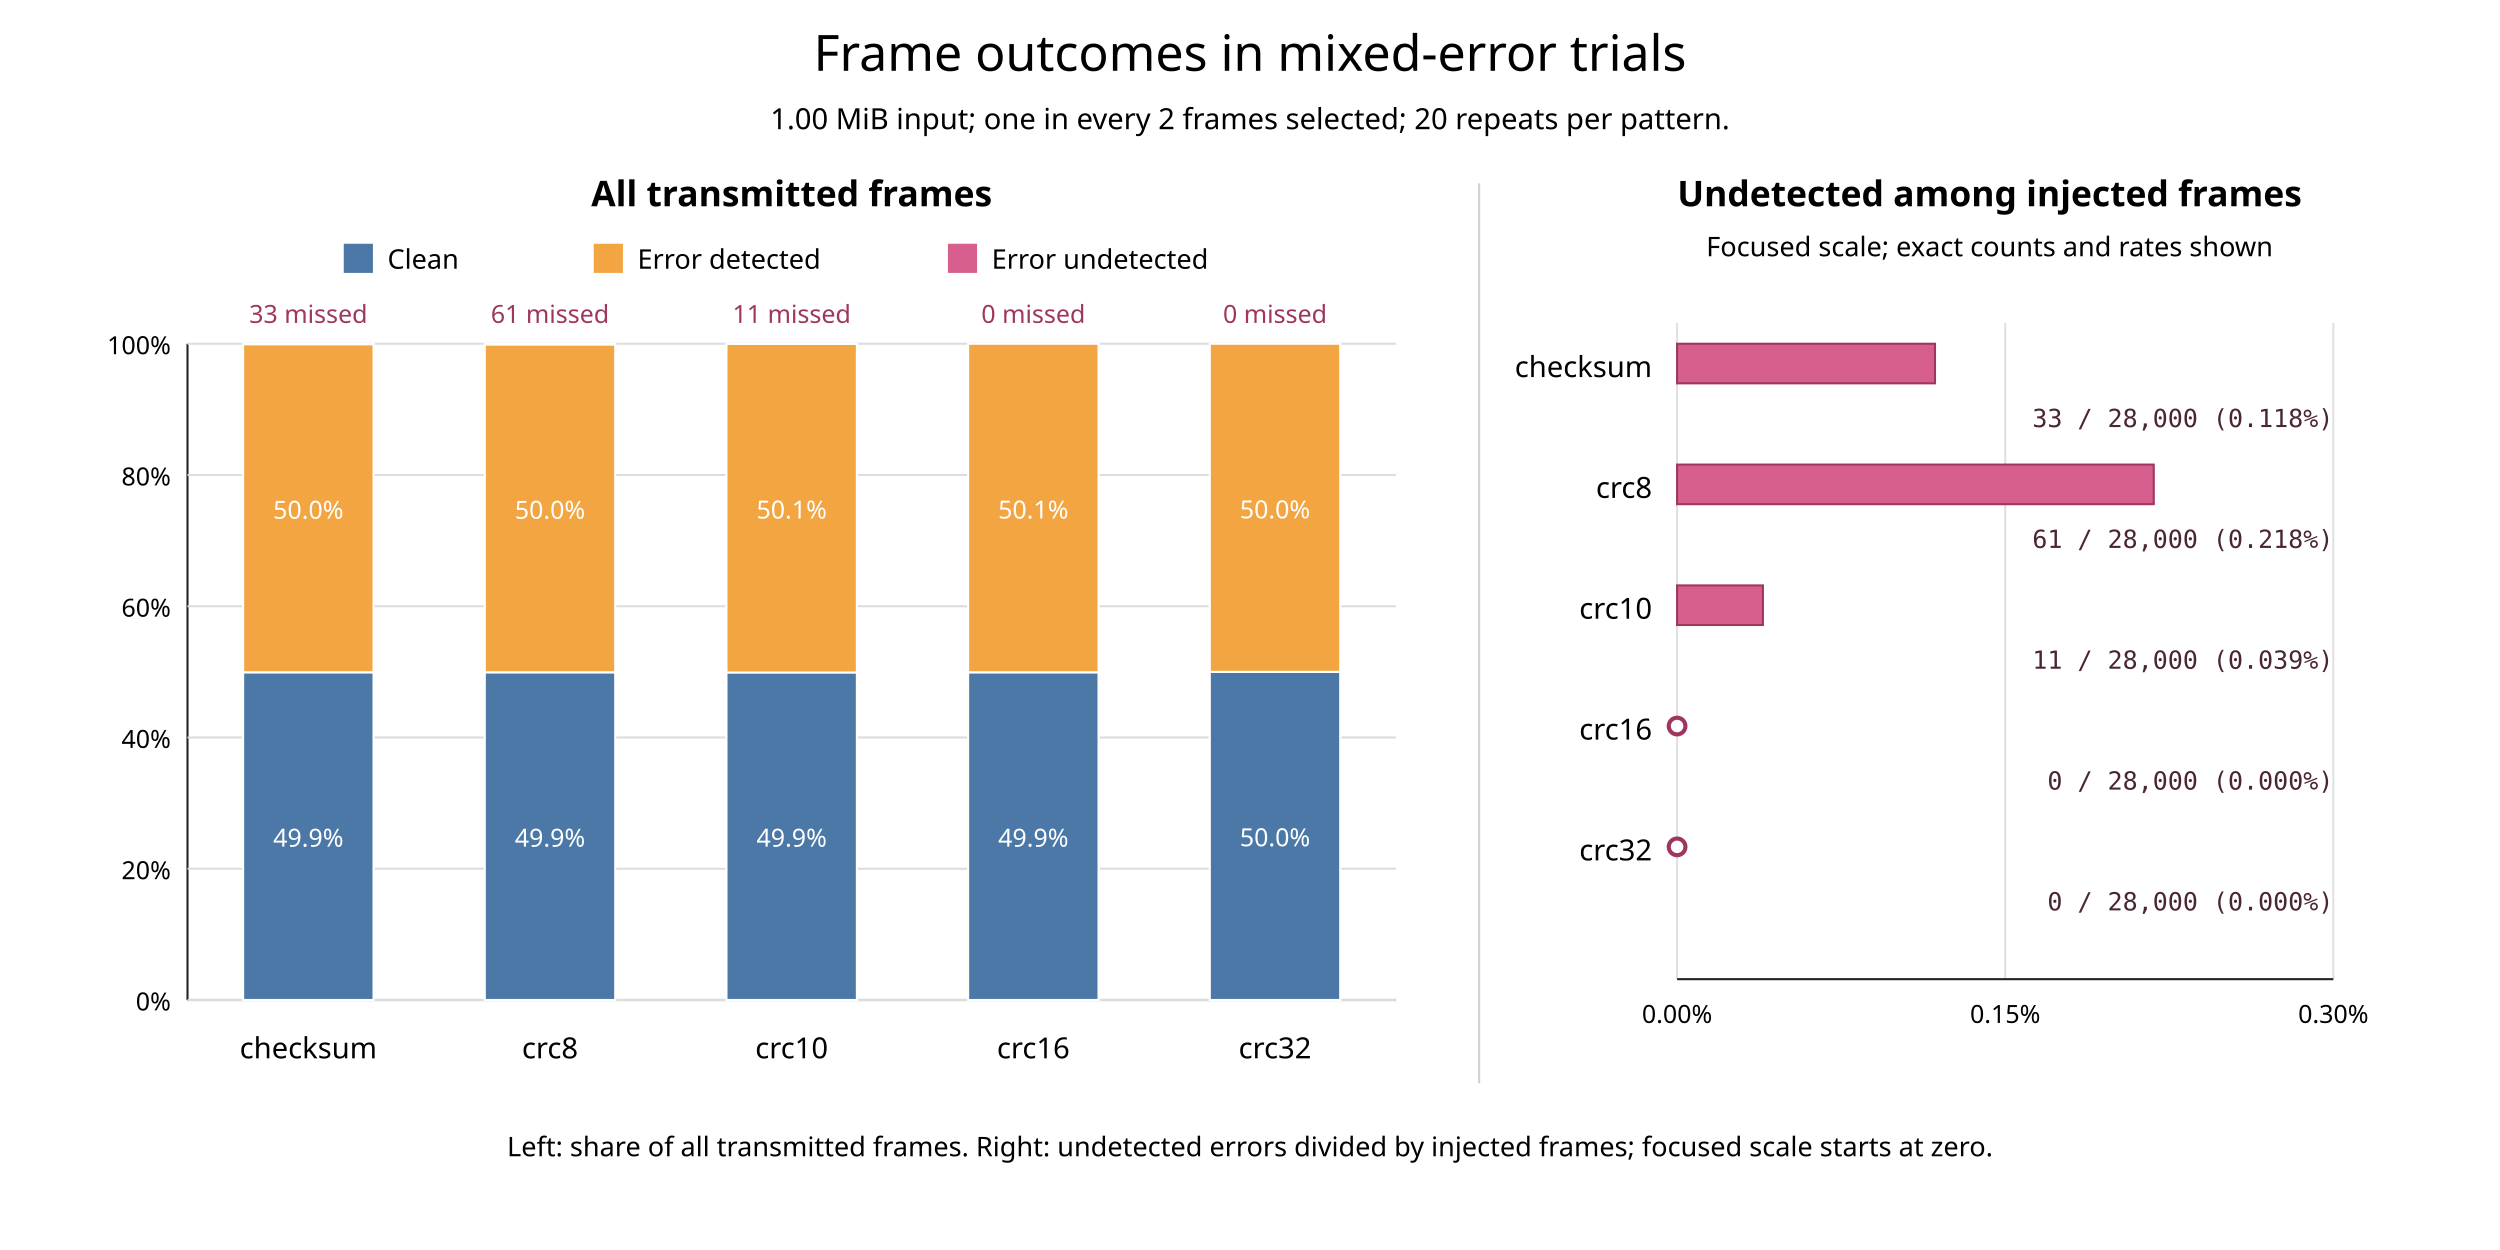
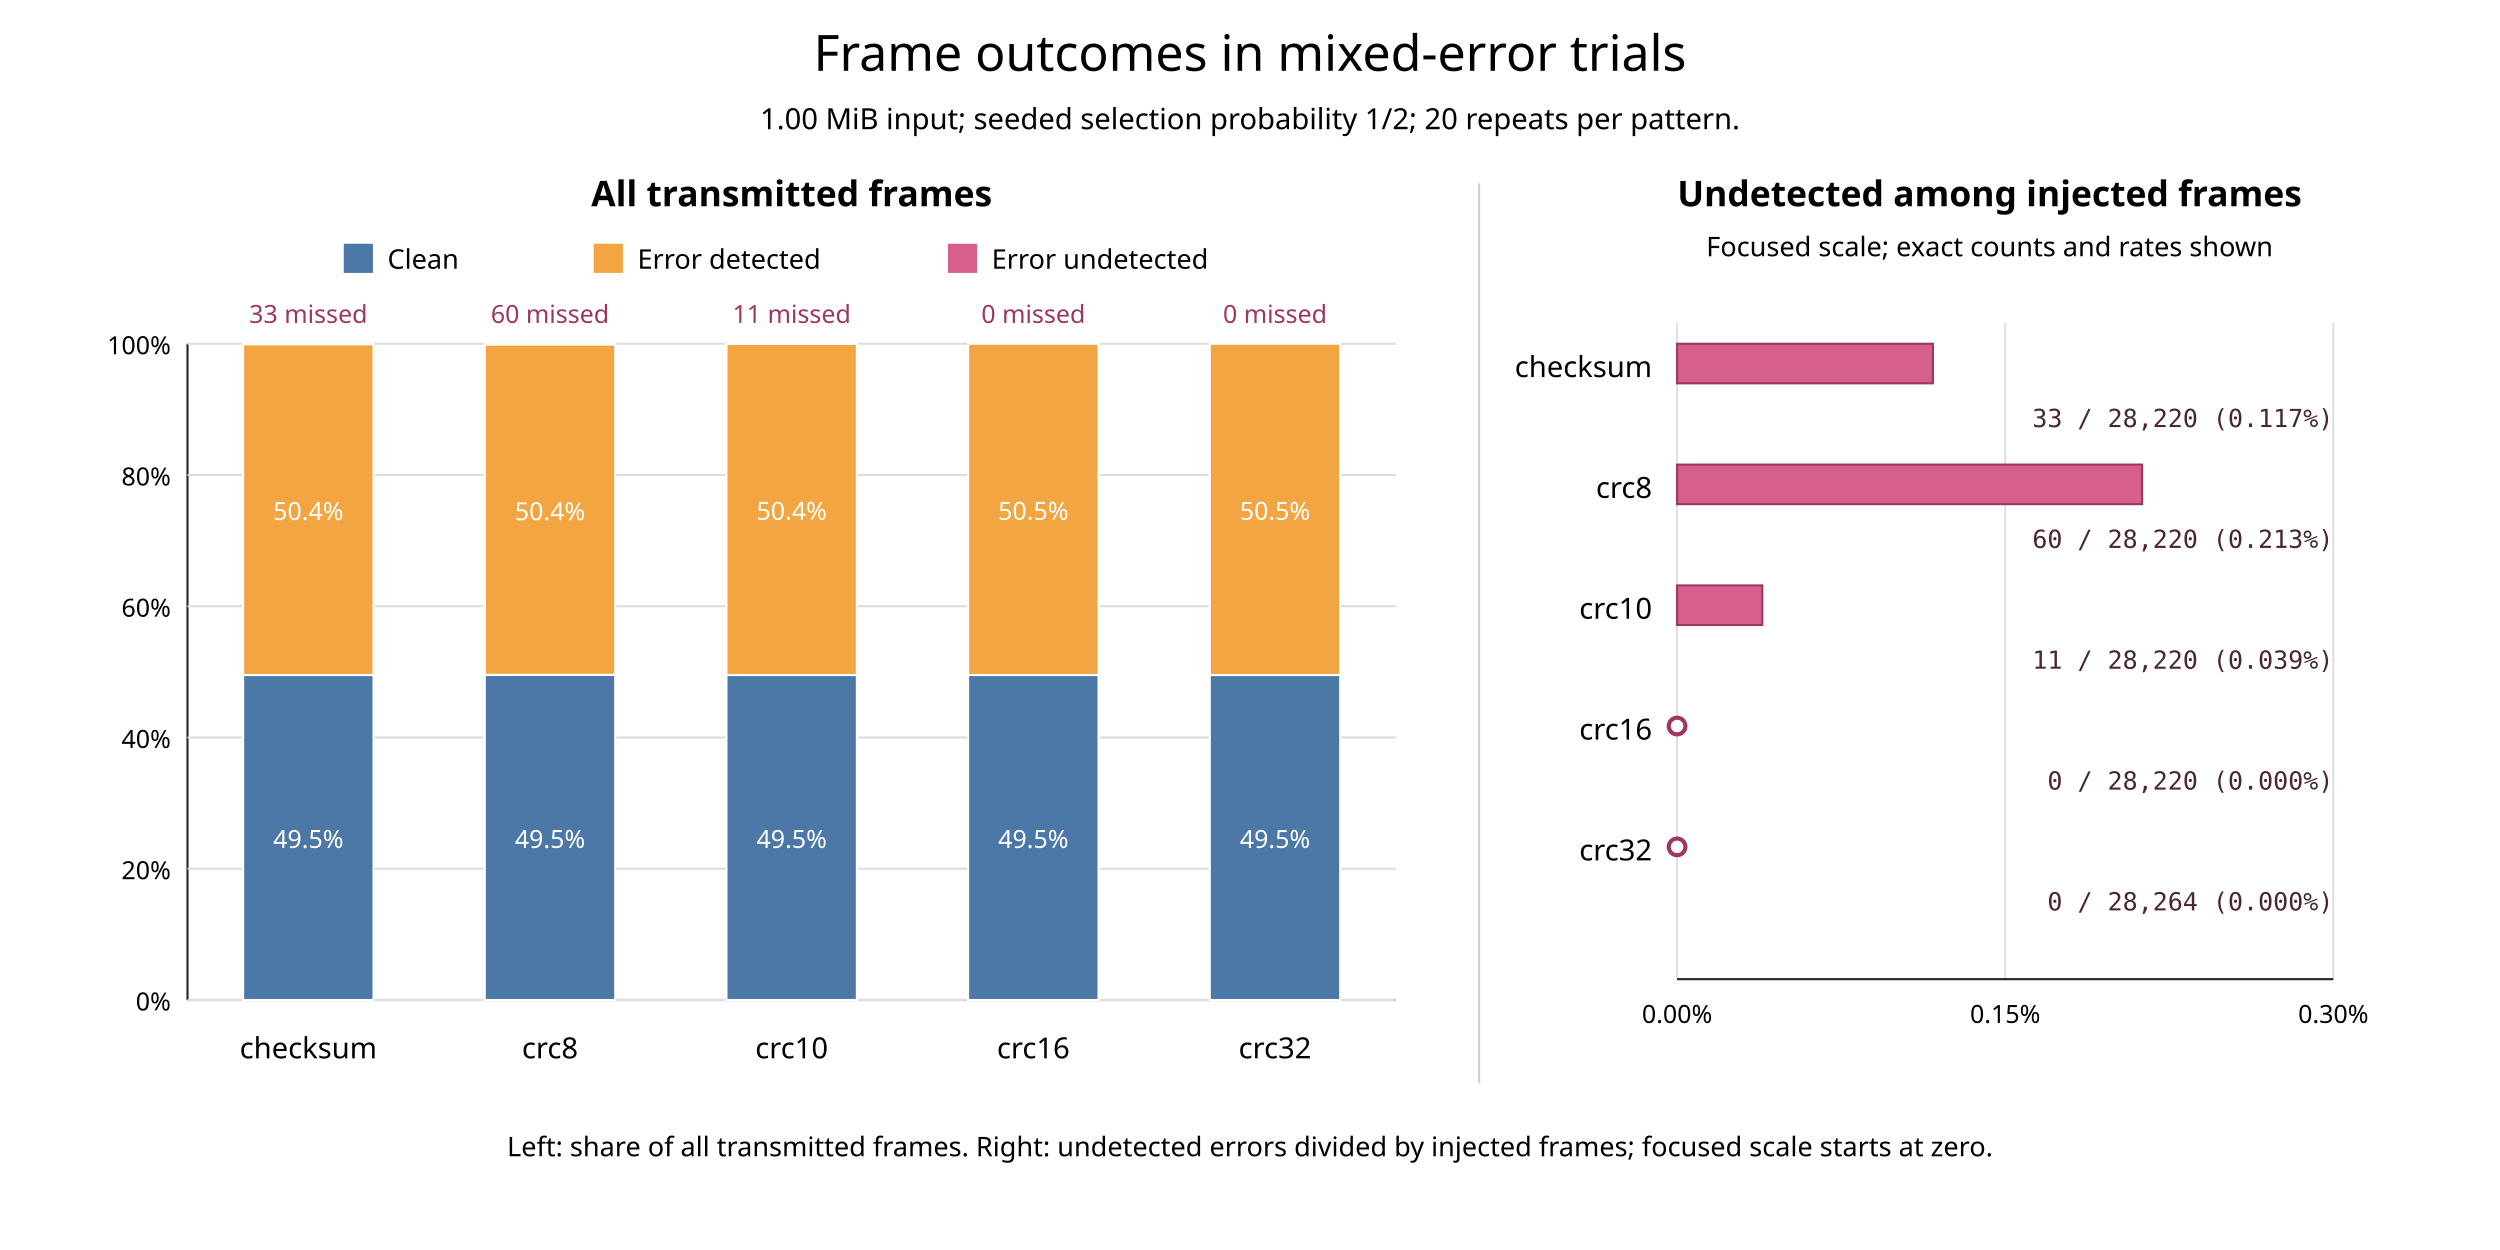
<svg xmlns="http://www.w3.org/2000/svg" width="1200" height="600" viewBox="0 0 1200 600">
  <rect width="100%" height="100%" fill="white" />
  <text x="600.0" y="34" text-anchor="middle" font-family="sans-serif" font-size="24">Frame outcomes in mixed-error trials</text>
-   <text x="600" y="62" text-anchor="middle" font-family="sans-serif" font-size="14">1.00 MiB input; one in every 2 frames selected; 20 repeats per pattern.</text>
+   <text x="600" y="62" text-anchor="middle" font-family="sans-serif" font-size="14">1.00 MiB input; seeded selection probability 1/2; 20 repeats per pattern.</text>
  <text x="380" y="99" text-anchor="middle" font-family="sans-serif" font-size="17" font-weight="bold">All transmitted frames</text>
  <text x="955" y="99" text-anchor="middle" font-family="sans-serif" font-size="17" font-weight="bold">Undetected among injected frames</text>
  <text x="955" y="123" text-anchor="middle" font-family="sans-serif" font-size="13">Focused scale; exact counts and rates shown</text>
  <rect x="165" y="117" width="14" height="14" fill="#4C78A8" />
  <text x="186" y="129" font-family="sans-serif" font-size="13">Clean</text>
  <rect x="285" y="117" width="14" height="14" fill="#F2A541" />
  <text x="306" y="129" font-family="sans-serif" font-size="13">Error detected</text>
  <rect x="455" y="117" width="14" height="14" fill="#D65F8D" />
  <text x="476" y="129" font-family="sans-serif" font-size="13">Error undetected</text>
  <line x1="710" y1="88" x2="710" y2="520" stroke="#D0D0D0" />
  <line x1="90" y1="165" x2="90" y2="480" stroke="#222" />
  <line x1="90" y1="480" x2="670" y2="480" stroke="#222" />
  <line x1="90" y1="480.0" x2="670" y2="480.0" stroke="#DDD" />
  <text x="82" y="485.0" text-anchor="end" font-family="sans-serif" font-size="12">0%</text>
  <line x1="90" y1="417.0" x2="670" y2="417.0" stroke="#DDD" />
  <text x="82" y="422.0" text-anchor="end" font-family="sans-serif" font-size="12">20%</text>
  <line x1="90" y1="354.0" x2="670" y2="354.0" stroke="#DDD" />
  <text x="82" y="359.0" text-anchor="end" font-family="sans-serif" font-size="12">40%</text>
  <line x1="90" y1="291.0" x2="670" y2="291.0" stroke="#DDD" />
  <text x="82" y="296.0" text-anchor="end" font-family="sans-serif" font-size="12">60%</text>
  <line x1="90" y1="228.0" x2="670" y2="228.0" stroke="#DDD" />
  <text x="82" y="233.0" text-anchor="end" font-family="sans-serif" font-size="12">80%</text>
  <line x1="90" y1="165.0" x2="670" y2="165.0" stroke="#DDD" />
  <text x="82" y="170.0" text-anchor="end" font-family="sans-serif" font-size="12">100%</text>
-   <rect x="116.7" y="322.7" width="62.6" height="157.3" fill="#4C78A8" stroke="white" />
-   <text x="148.0" y="406.4" text-anchor="middle" font-family="sans-serif" font-size="12" fill="white">49.9%</text>
-   <rect x="116.7" y="165.2" width="62.6" height="157.5" fill="#F2A541" stroke="white" />
-   <text x="148.0" y="249.0" text-anchor="middle" font-family="sans-serif" font-size="12" fill="white">50.0%</text>
+   <rect x="116.7" y="324.0" width="62.6" height="156.0" fill="#4C78A8" stroke="white" />
+   <text x="148.0" y="407.0" text-anchor="middle" font-family="sans-serif" font-size="12" fill="white">49.5%</text>
+   <rect x="116.7" y="165.2" width="62.6" height="158.8" fill="#F2A541" stroke="white" />
+   <text x="148.0" y="249.6" text-anchor="middle" font-family="sans-serif" font-size="12" fill="white">50.4%</text>
  <rect x="116.7" y="165.0" width="62.6" height="0.2" fill="#D65F8D" stroke="white" />
  <text x="148.0" y="508" text-anchor="middle" font-family="sans-serif" font-size="14">checksum</text>
  <text x="148.0" y="155" text-anchor="middle" font-family="sans-serif" font-size="12" fill="#9E365F">33 missed</text>
-   <rect x="232.7" y="322.7" width="62.6" height="157.3" fill="#4C78A8" stroke="white" />
-   <text x="264.0" y="406.4" text-anchor="middle" font-family="sans-serif" font-size="12" fill="white">49.9%</text>
-   <rect x="232.7" y="165.3" width="62.6" height="157.4" fill="#F2A541" stroke="white" />
-   <text x="264.0" y="249.0" text-anchor="middle" font-family="sans-serif" font-size="12" fill="white">50.0%</text>
+   <rect x="232.7" y="324.0" width="62.6" height="156.0" fill="#4C78A8" stroke="white" />
+   <text x="264.0" y="407.0" text-anchor="middle" font-family="sans-serif" font-size="12" fill="white">49.5%</text>
+   <rect x="232.7" y="165.3" width="62.6" height="158.6" fill="#F2A541" stroke="white" />
+   <text x="264.0" y="249.7" text-anchor="middle" font-family="sans-serif" font-size="12" fill="white">50.4%</text>
  <rect x="232.7" y="165.0" width="62.6" height="0.3" fill="#D65F8D" stroke="white" />
  <text x="264.0" y="508" text-anchor="middle" font-family="sans-serif" font-size="14">crc8</text>
-   <text x="264.0" y="155" text-anchor="middle" font-family="sans-serif" font-size="12" fill="#9E365F">61 missed</text>
-   <rect x="348.7" y="322.7" width="62.6" height="157.3" fill="#4C78A8" stroke="white" />
-   <text x="380.0" y="406.4" text-anchor="middle" font-family="sans-serif" font-size="12" fill="white">49.9%</text>
-   <rect x="348.7" y="165.1" width="62.6" height="157.7" fill="#F2A541" stroke="white" />
-   <text x="380.0" y="248.9" text-anchor="middle" font-family="sans-serif" font-size="12" fill="white">50.1%</text>
+   <text x="264.0" y="155" text-anchor="middle" font-family="sans-serif" font-size="12" fill="#9E365F">60 missed</text>
+   <rect x="348.7" y="324.0" width="62.6" height="156.0" fill="#4C78A8" stroke="white" />
+   <text x="380.0" y="407.0" text-anchor="middle" font-family="sans-serif" font-size="12" fill="white">49.5%</text>
+   <rect x="348.7" y="165.1" width="62.6" height="158.9" fill="#F2A541" stroke="white" />
+   <text x="380.0" y="249.5" text-anchor="middle" font-family="sans-serif" font-size="12" fill="white">50.4%</text>
  <rect x="348.7" y="165.0" width="62.6" height="0.1" fill="#D65F8D" stroke="white" />
  <text x="380.0" y="508" text-anchor="middle" font-family="sans-serif" font-size="14">crc10</text>
  <text x="380.0" y="155" text-anchor="middle" font-family="sans-serif" font-size="12" fill="#9E365F">11 missed</text>
-   <rect x="464.7" y="322.7" width="62.6" height="157.3" fill="#4C78A8" stroke="white" />
-   <text x="496.0" y="406.4" text-anchor="middle" font-family="sans-serif" font-size="12" fill="white">49.9%</text>
-   <rect x="464.7" y="165.0" width="62.6" height="157.7" fill="#F2A541" stroke="white" />
-   <text x="496.0" y="248.9" text-anchor="middle" font-family="sans-serif" font-size="12" fill="white">50.1%</text>
+   <rect x="464.7" y="324.0" width="62.6" height="156.0" fill="#4C78A8" stroke="white" />
+   <text x="496.0" y="407.0" text-anchor="middle" font-family="sans-serif" font-size="12" fill="white">49.5%</text>
+   <rect x="464.7" y="165.0" width="62.6" height="159.0" fill="#F2A541" stroke="white" />
+   <text x="496.0" y="249.5" text-anchor="middle" font-family="sans-serif" font-size="12" fill="white">50.5%</text>
  <rect x="464.7" y="165.0" width="62.6" height="0.0" fill="#D65F8D" stroke="white" />
  <text x="496.0" y="508" text-anchor="middle" font-family="sans-serif" font-size="14">crc16</text>
  <text x="496.0" y="155" text-anchor="middle" font-family="sans-serif" font-size="12" fill="#9E365F">0 missed</text>
-   <rect x="580.7" y="322.5" width="62.6" height="157.5" fill="#4C78A8" stroke="white" />
-   <text x="612.0" y="406.2" text-anchor="middle" font-family="sans-serif" font-size="12" fill="white">50.0%</text>
-   <rect x="580.7" y="165.0" width="62.6" height="157.5" fill="#F2A541" stroke="white" />
-   <text x="612.0" y="248.8" text-anchor="middle" font-family="sans-serif" font-size="12" fill="white">50.0%</text>
+   <rect x="580.7" y="324.0" width="62.6" height="156.0" fill="#4C78A8" stroke="white" />
+   <text x="612.0" y="407.0" text-anchor="middle" font-family="sans-serif" font-size="12" fill="white">49.5%</text>
+   <rect x="580.7" y="165.0" width="62.6" height="159.0" fill="#F2A541" stroke="white" />
+   <text x="612.0" y="249.5" text-anchor="middle" font-family="sans-serif" font-size="12" fill="white">50.5%</text>
  <rect x="580.7" y="165.0" width="62.6" height="0.0" fill="#D65F8D" stroke="white" />
  <text x="612.0" y="508" text-anchor="middle" font-family="sans-serif" font-size="14">crc32</text>
  <text x="612.0" y="155" text-anchor="middle" font-family="sans-serif" font-size="12" fill="#9E365F">0 missed</text>
  <line x1="805.0" y1="155" x2="805.0" y2="470" stroke="#E0E0E0" />
  <text x="805.0" y="491" text-anchor="middle" font-family="sans-serif" font-size="12">0.00%</text>
  <line x1="962.5" y1="155" x2="962.5" y2="470" stroke="#E0E0E0" />
  <text x="962.5" y="491" text-anchor="middle" font-family="sans-serif" font-size="12">0.15%</text>
  <line x1="1120.0" y1="155" x2="1120.0" y2="470" stroke="#E0E0E0" />
  <text x="1120.0" y="491" text-anchor="middle" font-family="sans-serif" font-size="12">0.30%</text>
  <line x1="805" y1="470" x2="1120" y2="470" stroke="#222" />
  <text x="793" y="181" text-anchor="end" font-family="sans-serif" font-size="14">checksum</text>
-   <rect x="805" y="165" width="123.8" height="19" fill="#D65F8D" stroke="#9E365F" />
-   <text x="1120" y="205" text-anchor="end" font-family="monospace" font-size="12" fill="#4A2635">33 / 28,000 (0.118%)</text>
+   <rect x="805" y="165" width="122.8" height="19" fill="#D65F8D" stroke="#9E365F" />
+   <text x="1120" y="205" text-anchor="end" font-family="monospace" font-size="12" fill="#4A2635">33 / 28,220 (0.117%)</text>
  <text x="793" y="239" text-anchor="end" font-family="sans-serif" font-size="14">crc8</text>
-   <rect x="805" y="223" width="228.8" height="19" fill="#D65F8D" stroke="#9E365F" />
-   <text x="1120" y="263" text-anchor="end" font-family="monospace" font-size="12" fill="#4A2635">61 / 28,000 (0.218%)</text>
+   <rect x="805" y="223" width="223.2" height="19" fill="#D65F8D" stroke="#9E365F" />
+   <text x="1120" y="263" text-anchor="end" font-family="monospace" font-size="12" fill="#4A2635">60 / 28,220 (0.213%)</text>
  <text x="793" y="297" text-anchor="end" font-family="sans-serif" font-size="14">crc10</text>
-   <rect x="805" y="281" width="41.2" height="19" fill="#D65F8D" stroke="#9E365F" />
-   <text x="1120" y="321" text-anchor="end" font-family="monospace" font-size="12" fill="#4A2635">11 / 28,000 (0.039%)</text>
+   <rect x="805" y="281" width="40.9" height="19" fill="#D65F8D" stroke="#9E365F" />
+   <text x="1120" y="321" text-anchor="end" font-family="monospace" font-size="12" fill="#4A2635">11 / 28,220 (0.039%)</text>
  <text x="793" y="355" text-anchor="end" font-family="sans-serif" font-size="14">crc16</text>
  <rect x="805" y="339" width="0.0" height="19" fill="#D65F8D" stroke="#9E365F" />
-   <text x="1120" y="379" text-anchor="end" font-family="monospace" font-size="12" fill="#4A2635">0 / 28,000 (0.000%)</text>
+   <text x="1120" y="379" text-anchor="end" font-family="monospace" font-size="12" fill="#4A2635">0 / 28,220 (0.000%)</text>
  <circle cx="805" cy="348.5" r="4" fill="white" stroke="#9E365F" stroke-width="2" />
  <text x="793" y="413" text-anchor="end" font-family="sans-serif" font-size="14">crc32</text>
  <rect x="805" y="397" width="0.0" height="19" fill="#D65F8D" stroke="#9E365F" />
-   <text x="1120" y="437" text-anchor="end" font-family="monospace" font-size="12" fill="#4A2635">0 / 28,000 (0.000%)</text>
+   <text x="1120" y="437" text-anchor="end" font-family="monospace" font-size="12" fill="#4A2635">0 / 28,264 (0.000%)</text>
  <circle cx="805" cy="406.5" r="4" fill="white" stroke="#9E365F" stroke-width="2" />
  <text x="600" y="555" text-anchor="middle" font-family="sans-serif" font-size="13">Left: share of all transmitted frames. Right: undetected errors divided by injected frames; focused scale starts at zero.</text>
</svg>
